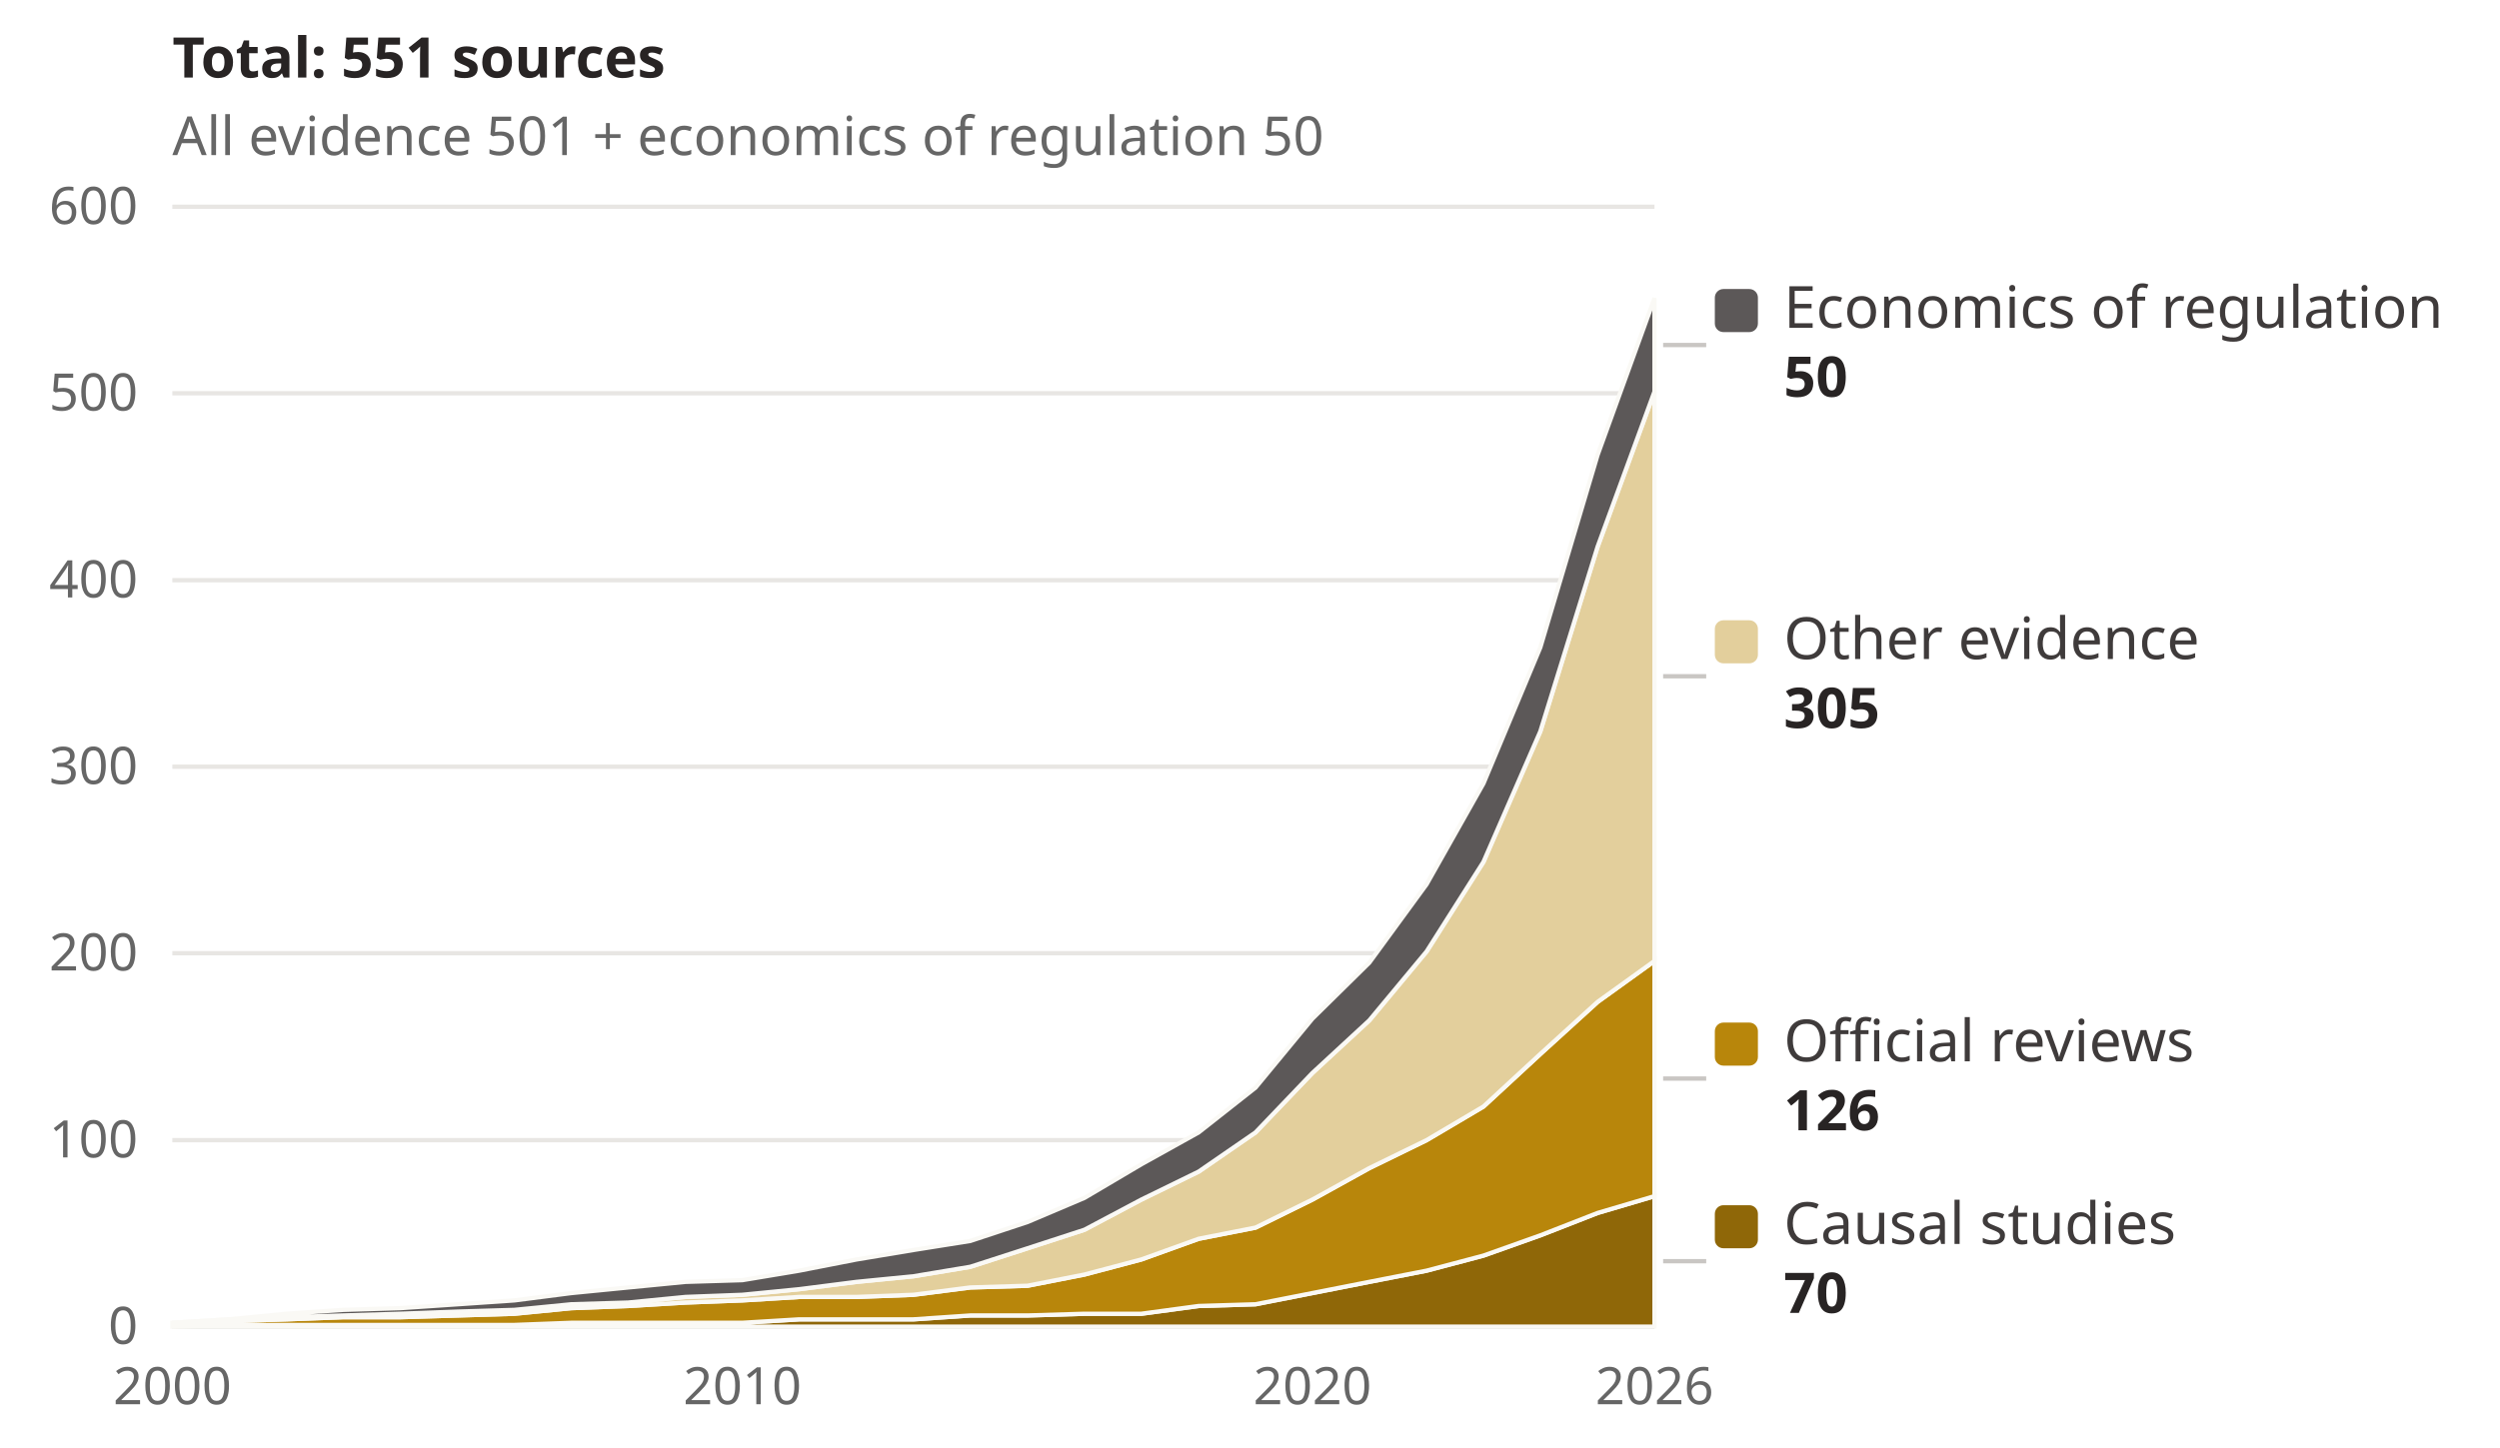
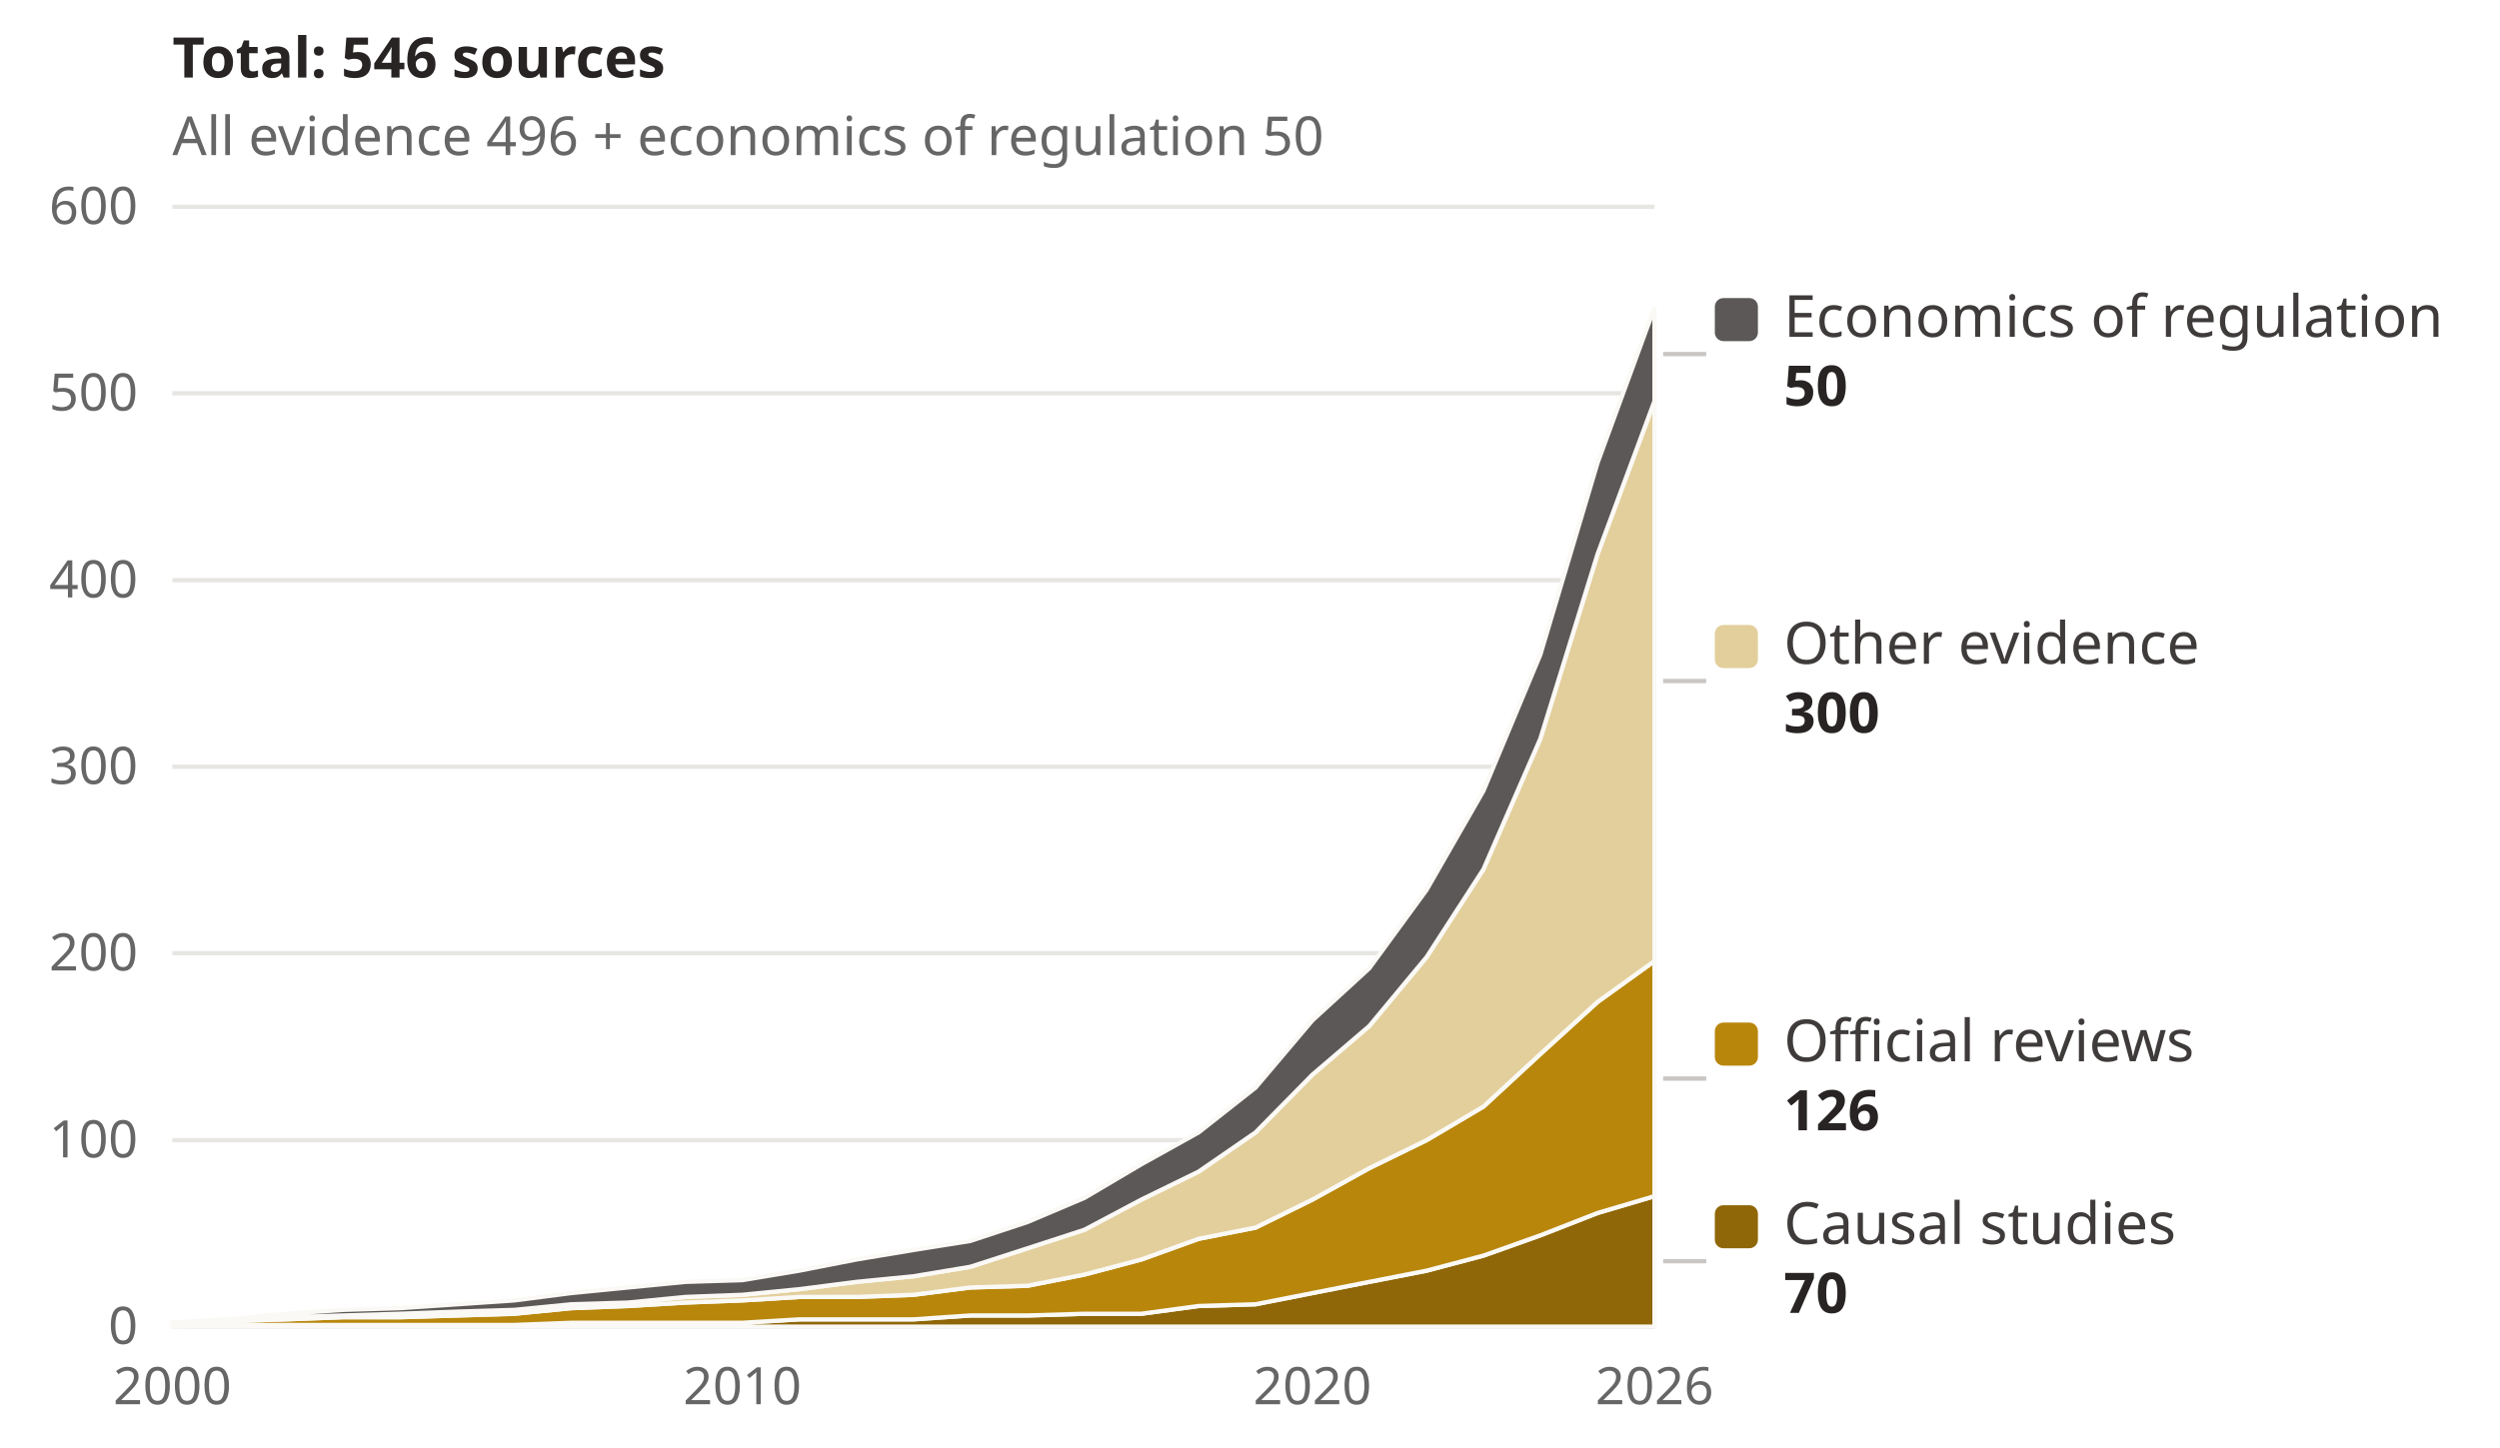
- <svg viewBox="0 0 580 336" width="100%" role="img" aria-label="Cumulative number of sources in the evidence library by type of study, 2000 to 2026: Causal studies 70; Official reviews 126; Other evidence 305; Economics of regulation 50">
+ <svg viewBox="0 0 580 336" width="100%" role="img" aria-label="Cumulative number of sources in the evidence library by type of study, 2000 to 2026: Causal studies 70; Official reviews 126; Other evidence 300; Economics of regulation 50">
  <line x1="40" x2="384" y1="308.0" y2="308.0" stroke="#C9C6C3" />
  <text x="32.0" y="312.0" text-anchor="end" font-family="DM Sans, sans-serif" font-size="12" fill="#666666">0</text>
  <line x1="40" x2="384" y1="264.7" y2="264.7" stroke="#E8E6E3" />
  <text x="32.0" y="268.7" text-anchor="end" font-family="DM Sans, sans-serif" font-size="12" fill="#666666">100</text>
  <line x1="40" x2="384" y1="221.3" y2="221.3" stroke="#E8E6E3" />
  <text x="32.0" y="225.3" text-anchor="end" font-family="DM Sans, sans-serif" font-size="12" fill="#666666">200</text>
  <line x1="40" x2="384" y1="178.0" y2="178.0" stroke="#E8E6E3" />
  <text x="32.0" y="182.0" text-anchor="end" font-family="DM Sans, sans-serif" font-size="12" fill="#666666">300</text>
  <line x1="40" x2="384" y1="134.7" y2="134.7" stroke="#E8E6E3" />
  <text x="32.0" y="138.7" text-anchor="end" font-family="DM Sans, sans-serif" font-size="12" fill="#666666">400</text>
  <line x1="40" x2="384" y1="91.3" y2="91.3" stroke="#E8E6E3" />
  <text x="32.0" y="95.3" text-anchor="end" font-family="DM Sans, sans-serif" font-size="12" fill="#666666">500</text>
  <line x1="40" x2="384" y1="48.0" y2="48.0" stroke="#E8E6E3" />
  <text x="32.0" y="52.0" text-anchor="end" font-family="DM Sans, sans-serif" font-size="12" fill="#666666">600</text>
  <text x="40.0" y="326.0" text-anchor="middle" font-family="DM Sans, sans-serif" font-size="12" fill="#666666">2000</text>
  <text x="172.3" y="326.0" text-anchor="middle" font-family="DM Sans, sans-serif" font-size="12" fill="#666666">2010</text>
  <text x="304.6" y="326.0" text-anchor="middle" font-family="DM Sans, sans-serif" font-size="12" fill="#666666">2020</text>
  <text x="384.0" y="326.0" text-anchor="middle" font-family="DM Sans, sans-serif" font-size="12" fill="#666666">2026</text>
  <polygon points="40.0,308.0 53.2,307.6 66.5,307.6 79.7,307.6 92.9,307.6 106.2,307.6 119.4,307.6 132.6,307.1 145.8,307.1 159.1,307.1 172.3,307.1 185.5,306.3 198.8,306.3 212.0,306.3 225.2,305.4 238.5,305.4 251.7,305.0 264.9,305.0 278.2,303.2 291.4,302.8 304.6,300.2 317.8,297.6 331.1,295.0 344.3,291.5 357.5,286.8 370.8,281.6 384.0,277.7 384.0,308.0 370.8,308.0 357.5,308.0 344.3,308.0 331.1,308.0 317.8,308.0 304.6,308.0 291.4,308.0 278.2,308.0 264.9,308.0 251.7,308.0 238.5,308.0 225.2,308.0 212.0,308.0 198.8,308.0 185.5,308.0 172.3,308.0 159.1,308.0 145.8,308.0 132.6,308.0 119.4,308.0 106.2,308.0 92.9,308.0 79.7,308.0 66.5,308.0 53.2,308.0 40.0,308.0" fill="#8F6708" stroke="#FAF9F5" stroke-width="1" />
  <polygon points="40.0,307.1 53.2,306.7 66.5,306.3 79.7,305.8 92.9,305.8 106.2,305.4 119.4,305.0 132.6,303.7 145.8,303.2 159.1,302.4 172.3,301.9 185.5,301.1 198.8,301.1 212.0,300.6 225.2,298.9 238.5,298.5 251.7,295.9 264.9,292.4 278.2,287.6 291.4,285.0 304.6,278.5 317.8,271.2 331.1,264.7 344.3,256.9 357.5,244.7 370.8,232.6 384.0,223.1 384.0,277.7 370.8,281.6 357.5,286.8 344.3,291.5 331.1,295.0 317.8,297.6 304.6,300.2 291.4,302.8 278.2,303.2 264.9,305.0 251.7,305.0 238.5,305.4 225.2,305.4 212.0,306.3 198.8,306.3 185.5,306.3 172.3,307.1 159.1,307.1 145.8,307.1 132.6,307.1 119.4,307.6 106.2,307.6 92.9,307.6 79.7,307.6 66.5,307.6 53.2,307.6 40.0,308.0" fill="#B8860B" stroke="#FAF9F5" stroke-width="1" />
-   <polygon points="40.0,307.1 53.2,306.3 66.5,305.8 79.7,305.4 92.9,305.0 106.2,304.5 119.4,304.1 132.6,302.8 145.8,302.4 159.1,301.1 172.3,300.6 185.5,299.3 198.8,297.6 212.0,296.3 225.2,294.1 238.5,289.8 251.7,285.5 264.9,278.5 278.2,272.0 291.4,262.9 304.6,249.1 317.8,236.9 331.1,220.9 344.3,200.1 357.5,169.8 370.8,126.9 384.0,90.9 384.0,223.1 370.8,232.6 357.5,244.7 344.3,256.9 331.1,264.7 317.8,271.2 304.6,278.5 291.4,285.0 278.2,287.6 264.9,292.4 251.7,295.9 238.5,298.5 225.2,298.9 212.0,300.6 198.8,301.1 185.5,301.1 172.3,301.9 159.1,302.4 145.8,303.2 132.6,303.7 119.4,305.0 106.2,305.4 92.9,305.8 79.7,305.8 66.5,306.3 53.2,306.7 40.0,307.1" fill="#E3CF9C" stroke="#FAF9F5" stroke-width="1" />
-   <polygon points="40.0,307.1 53.2,306.3 66.5,305.0 79.7,304.1 92.9,303.7 106.2,302.8 119.4,301.9 132.6,300.2 145.8,298.9 159.1,297.6 172.3,297.2 185.5,295.0 198.8,292.4 212.0,290.2 225.2,288.1 238.5,283.7 251.7,278.1 264.9,270.3 278.2,262.9 291.4,252.5 304.6,236.5 317.8,223.5 331.1,205.3 344.3,181.9 357.5,150.3 370.8,105.6 384.0,69.2 384.0,90.9 370.8,126.9 357.5,169.8 344.3,200.1 331.1,220.9 317.8,236.9 304.6,249.1 291.4,262.9 278.2,272.0 264.9,278.5 251.7,285.5 238.5,289.8 225.2,294.1 212.0,296.3 198.8,297.6 185.5,299.3 172.3,300.6 159.1,301.1 145.8,302.4 132.6,302.8 119.4,304.1 106.2,304.5 92.9,305.0 79.7,305.4 66.5,305.8 53.2,306.3 40.0,307.1" fill="#5C5858" stroke="#FAF9F5" stroke-width="1" />
+   <polygon points="40.0,307.1 53.2,306.3 66.5,305.8 79.7,305.4 92.9,305.0 106.2,304.5 119.4,304.1 132.6,302.8 145.8,302.4 159.1,301.1 172.3,300.6 185.5,299.3 198.8,297.6 212.0,296.3 225.2,294.1 238.5,289.8 251.7,285.5 264.9,278.5 278.2,272.0 291.4,262.9 304.6,249.5 317.8,238.2 331.1,222.2 344.3,201.8 357.5,171.5 370.8,128.6 384.0,93.1 384.0,223.1 370.8,232.6 357.5,244.7 344.3,256.9 331.1,264.7 317.8,271.2 304.6,278.5 291.4,285.0 278.2,287.6 264.9,292.4 251.7,295.9 238.5,298.5 225.2,298.9 212.0,300.6 198.8,301.1 185.5,301.1 172.3,301.9 159.1,302.4 145.8,303.2 132.6,303.7 119.4,305.0 106.2,305.4 92.9,305.8 79.7,305.8 66.5,306.3 53.2,306.7 40.0,307.1" fill="#E3CF9C" stroke="#FAF9F5" stroke-width="1" />
+   <polygon points="40.0,307.1 53.2,306.3 66.5,305.0 79.7,304.1 92.9,303.7 106.2,302.8 119.4,301.9 132.6,300.2 145.8,298.9 159.1,297.6 172.3,297.2 185.5,295.0 198.8,292.4 212.0,290.2 225.2,288.1 238.5,283.7 251.7,278.1 264.9,270.3 278.2,262.9 291.4,252.5 304.6,236.9 317.8,224.8 331.1,206.6 344.3,183.6 357.5,152.0 370.8,107.4 384.0,71.4 384.0,93.1 370.8,128.6 357.5,171.5 344.3,201.8 331.1,222.2 317.8,238.2 304.6,249.5 291.4,262.9 278.2,272.0 264.9,278.5 251.7,285.5 238.5,289.8 225.2,294.1 212.0,296.3 198.8,297.6 185.5,299.3 172.3,300.6 159.1,301.1 145.8,302.4 132.6,302.8 119.4,304.1 106.2,304.5 92.9,305.0 79.7,305.4 66.5,305.8 53.2,306.3 40.0,307.1" fill="#5C5858" stroke="#FAF9F5" stroke-width="1" />
  <line x1="386" x2="396" y1="292.8" y2="292.8" stroke="#C9C6C3" />
  <rect x="398" y="279.8" width="10" height="10" rx="2" fill="#8F6708" />
  <text x="414.0" y="288.8" text-anchor="start" font-family="DM Sans, sans-serif" font-size="13.5" fill="#3F3B3B">Causal studies</text>
  <text x="414.0" y="304.8" text-anchor="start" font-family="DM Sans, sans-serif" font-size="13" fill="#282424" font-weight="600">70</text>
  <line x1="386" x2="396" y1="250.4" y2="250.4" stroke="#C9C6C3" />
  <rect x="398" y="237.4" width="10" height="10" rx="2" fill="#B8860B" />
  <text x="414.0" y="246.4" text-anchor="start" font-family="DM Sans, sans-serif" font-size="13.5" fill="#3F3B3B">Official reviews</text>
  <text x="414.0" y="262.4" text-anchor="start" font-family="DM Sans, sans-serif" font-size="13" fill="#282424" font-weight="600">126</text>
-   <line x1="386" x2="396" y1="157.0" y2="157.0" stroke="#C9C6C3" />
-   <rect x="398" y="144.0" width="10" height="10" rx="2" fill="#E3CF9C" />
-   <text x="414.0" y="153.0" text-anchor="start" font-family="DM Sans, sans-serif" font-size="13.5" fill="#3F3B3B">Other evidence</text>
-   <text x="414.0" y="169.0" text-anchor="start" font-family="DM Sans, sans-serif" font-size="13" fill="#282424" font-weight="600">305</text>
-   <line x1="386" x2="396" y1="80.1" y2="80.1" stroke="#C9C6C3" />
-   <rect x="398" y="67.1" width="10" height="10" rx="2" fill="#5C5858" />
-   <text x="414.0" y="76.1" text-anchor="start" font-family="DM Sans, sans-serif" font-size="13.5" fill="#3F3B3B">Economics of regulation</text>
-   <text x="414.0" y="92.1" text-anchor="start" font-family="DM Sans, sans-serif" font-size="13" fill="#282424" font-weight="600">50</text>
-   <text x="40.0" y="18.0" text-anchor="start" font-family="DM Sans, sans-serif" font-size="13" fill="#282424" font-weight="600">Total: 551 sources</text>
-   <text x="40.0" y="36.0" text-anchor="start" font-family="DM Sans, sans-serif" font-size="12.5" fill="#666666">All evidence 501 + economics of regulation 50</text>
+   <line x1="386" x2="396" y1="158.1" y2="158.1" stroke="#C9C6C3" />
+   <rect x="398" y="145.1" width="10" height="10" rx="2" fill="#E3CF9C" />
+   <text x="414.0" y="154.1" text-anchor="start" font-family="DM Sans, sans-serif" font-size="13.5" fill="#3F3B3B">Other evidence</text>
+   <text x="414.0" y="170.1" text-anchor="start" font-family="DM Sans, sans-serif" font-size="13" fill="#282424" font-weight="600">300</text>
+   <line x1="386" x2="396" y1="82.2" y2="82.2" stroke="#C9C6C3" />
+   <rect x="398" y="69.2" width="10" height="10" rx="2" fill="#5C5858" />
+   <text x="414.0" y="78.2" text-anchor="start" font-family="DM Sans, sans-serif" font-size="13.5" fill="#3F3B3B">Economics of regulation</text>
+   <text x="414.0" y="94.2" text-anchor="start" font-family="DM Sans, sans-serif" font-size="13" fill="#282424" font-weight="600">50</text>
+   <text x="40.0" y="18.0" text-anchor="start" font-family="DM Sans, sans-serif" font-size="13" fill="#282424" font-weight="600">Total: 546 sources</text>
+   <text x="40.0" y="36.0" text-anchor="start" font-family="DM Sans, sans-serif" font-size="12.5" fill="#666666">All evidence 496 + economics of regulation 50</text>
</svg>
